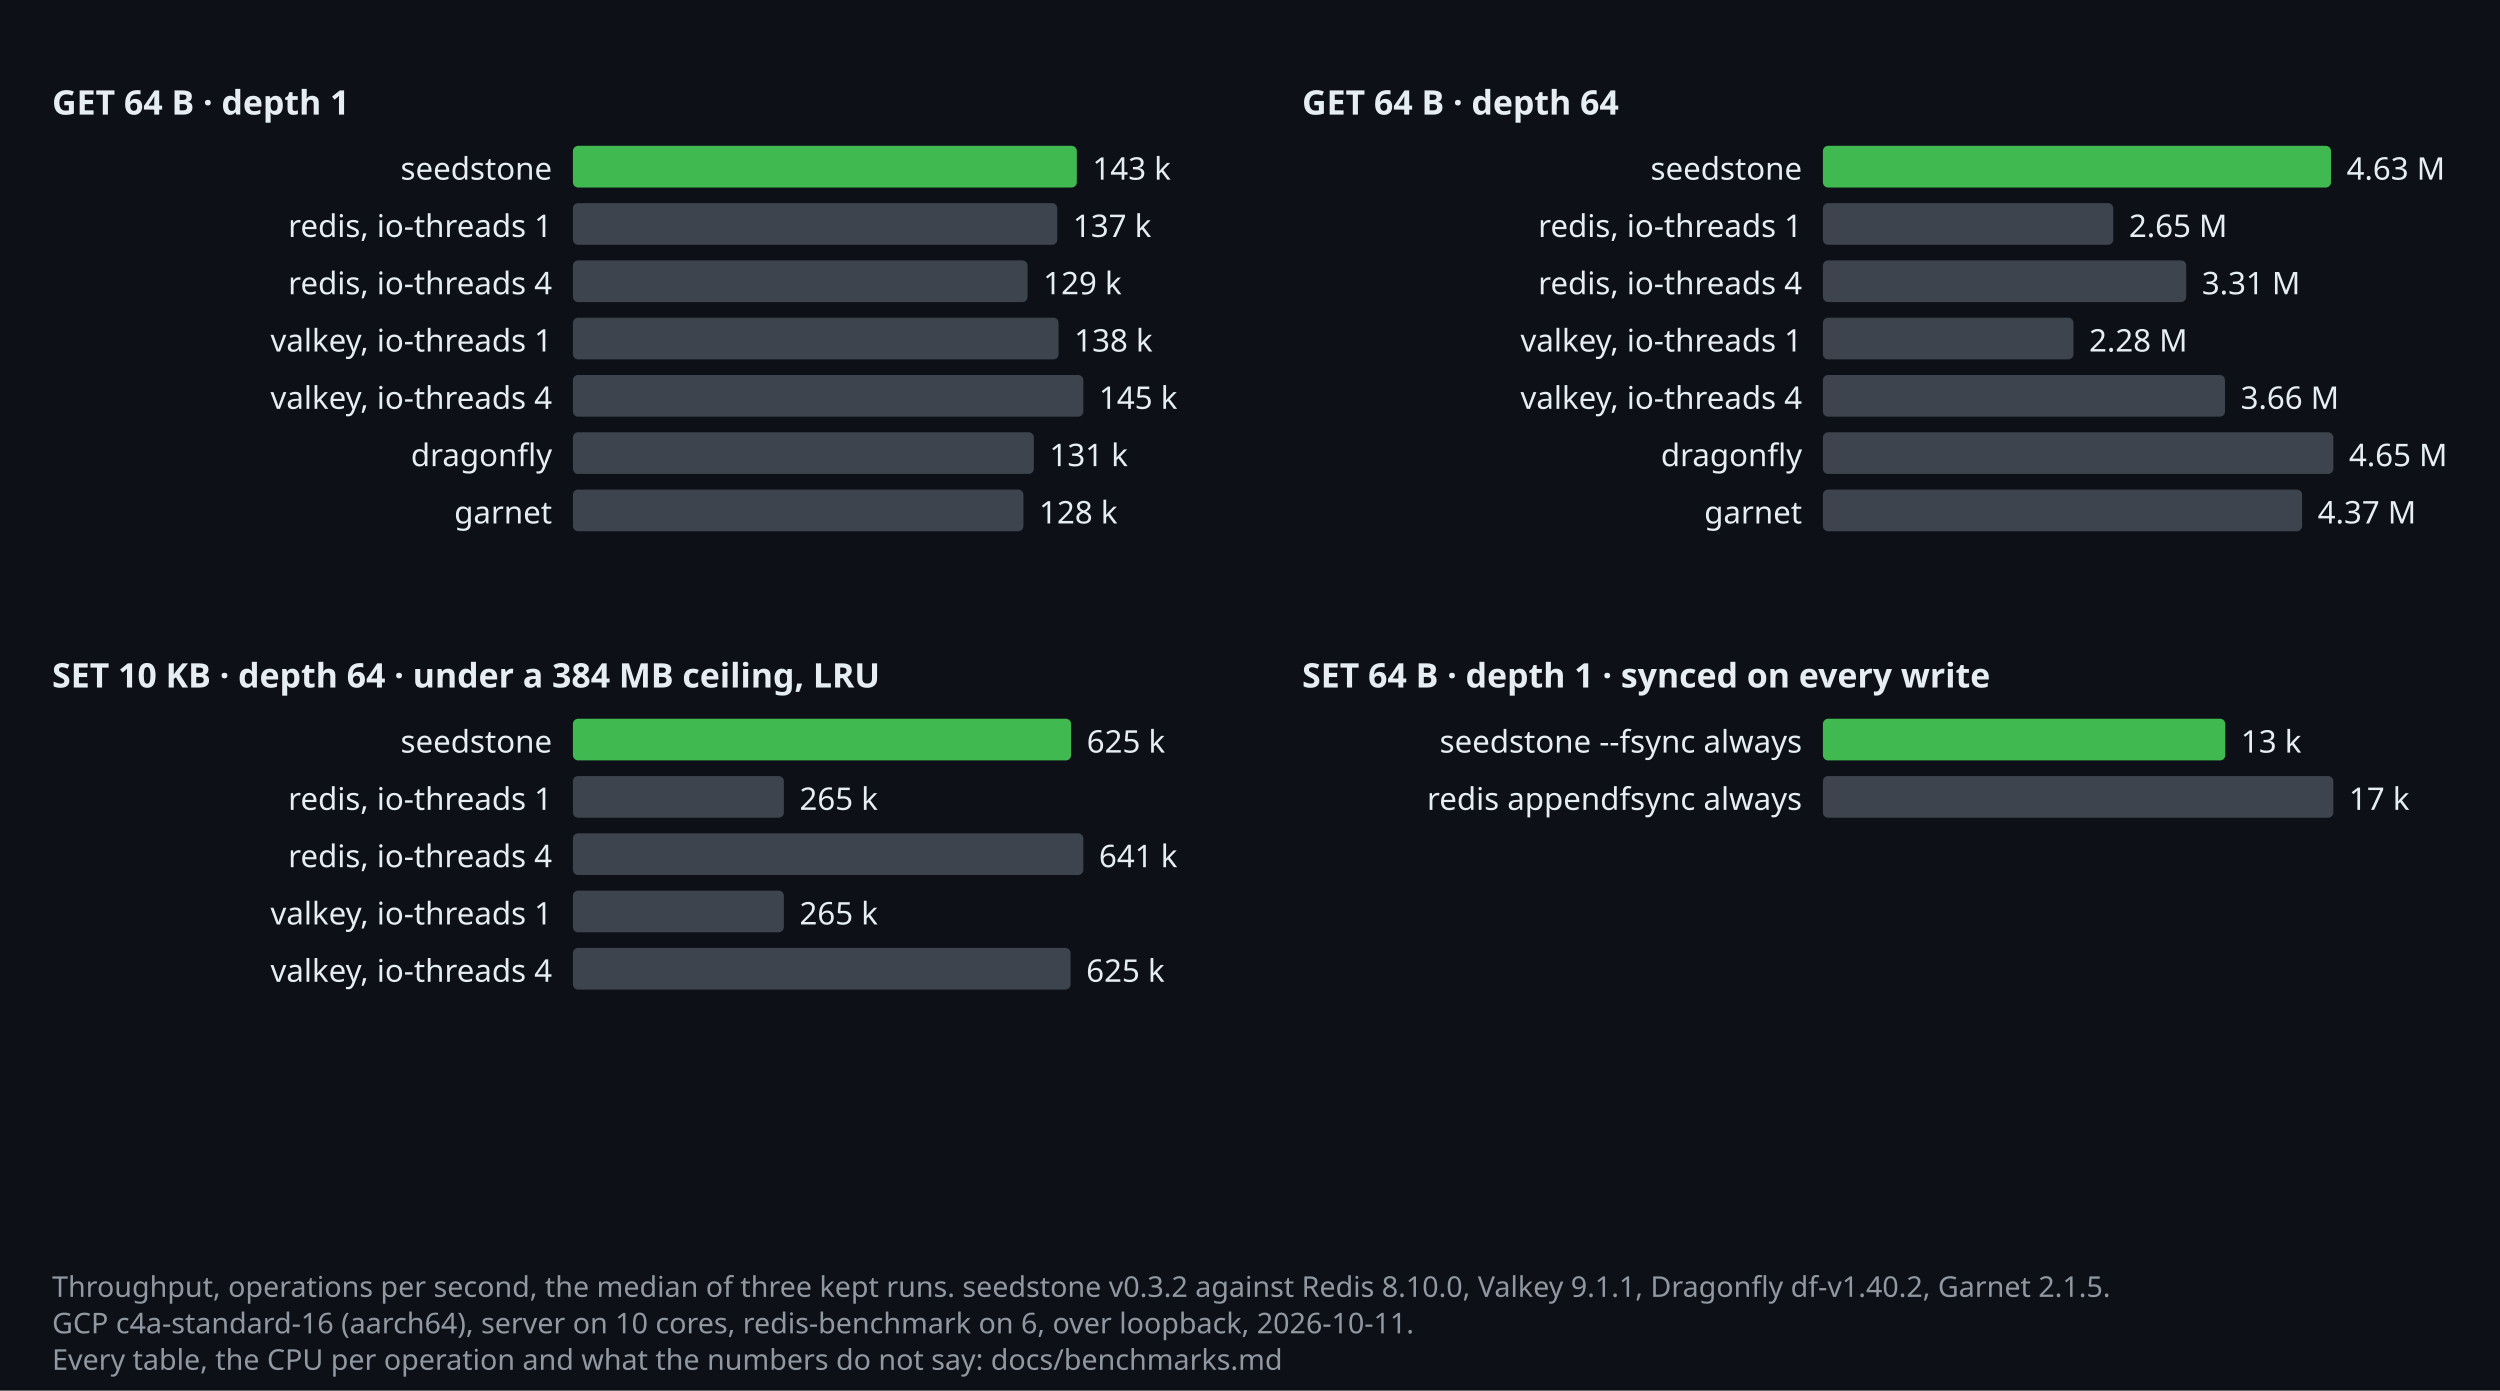
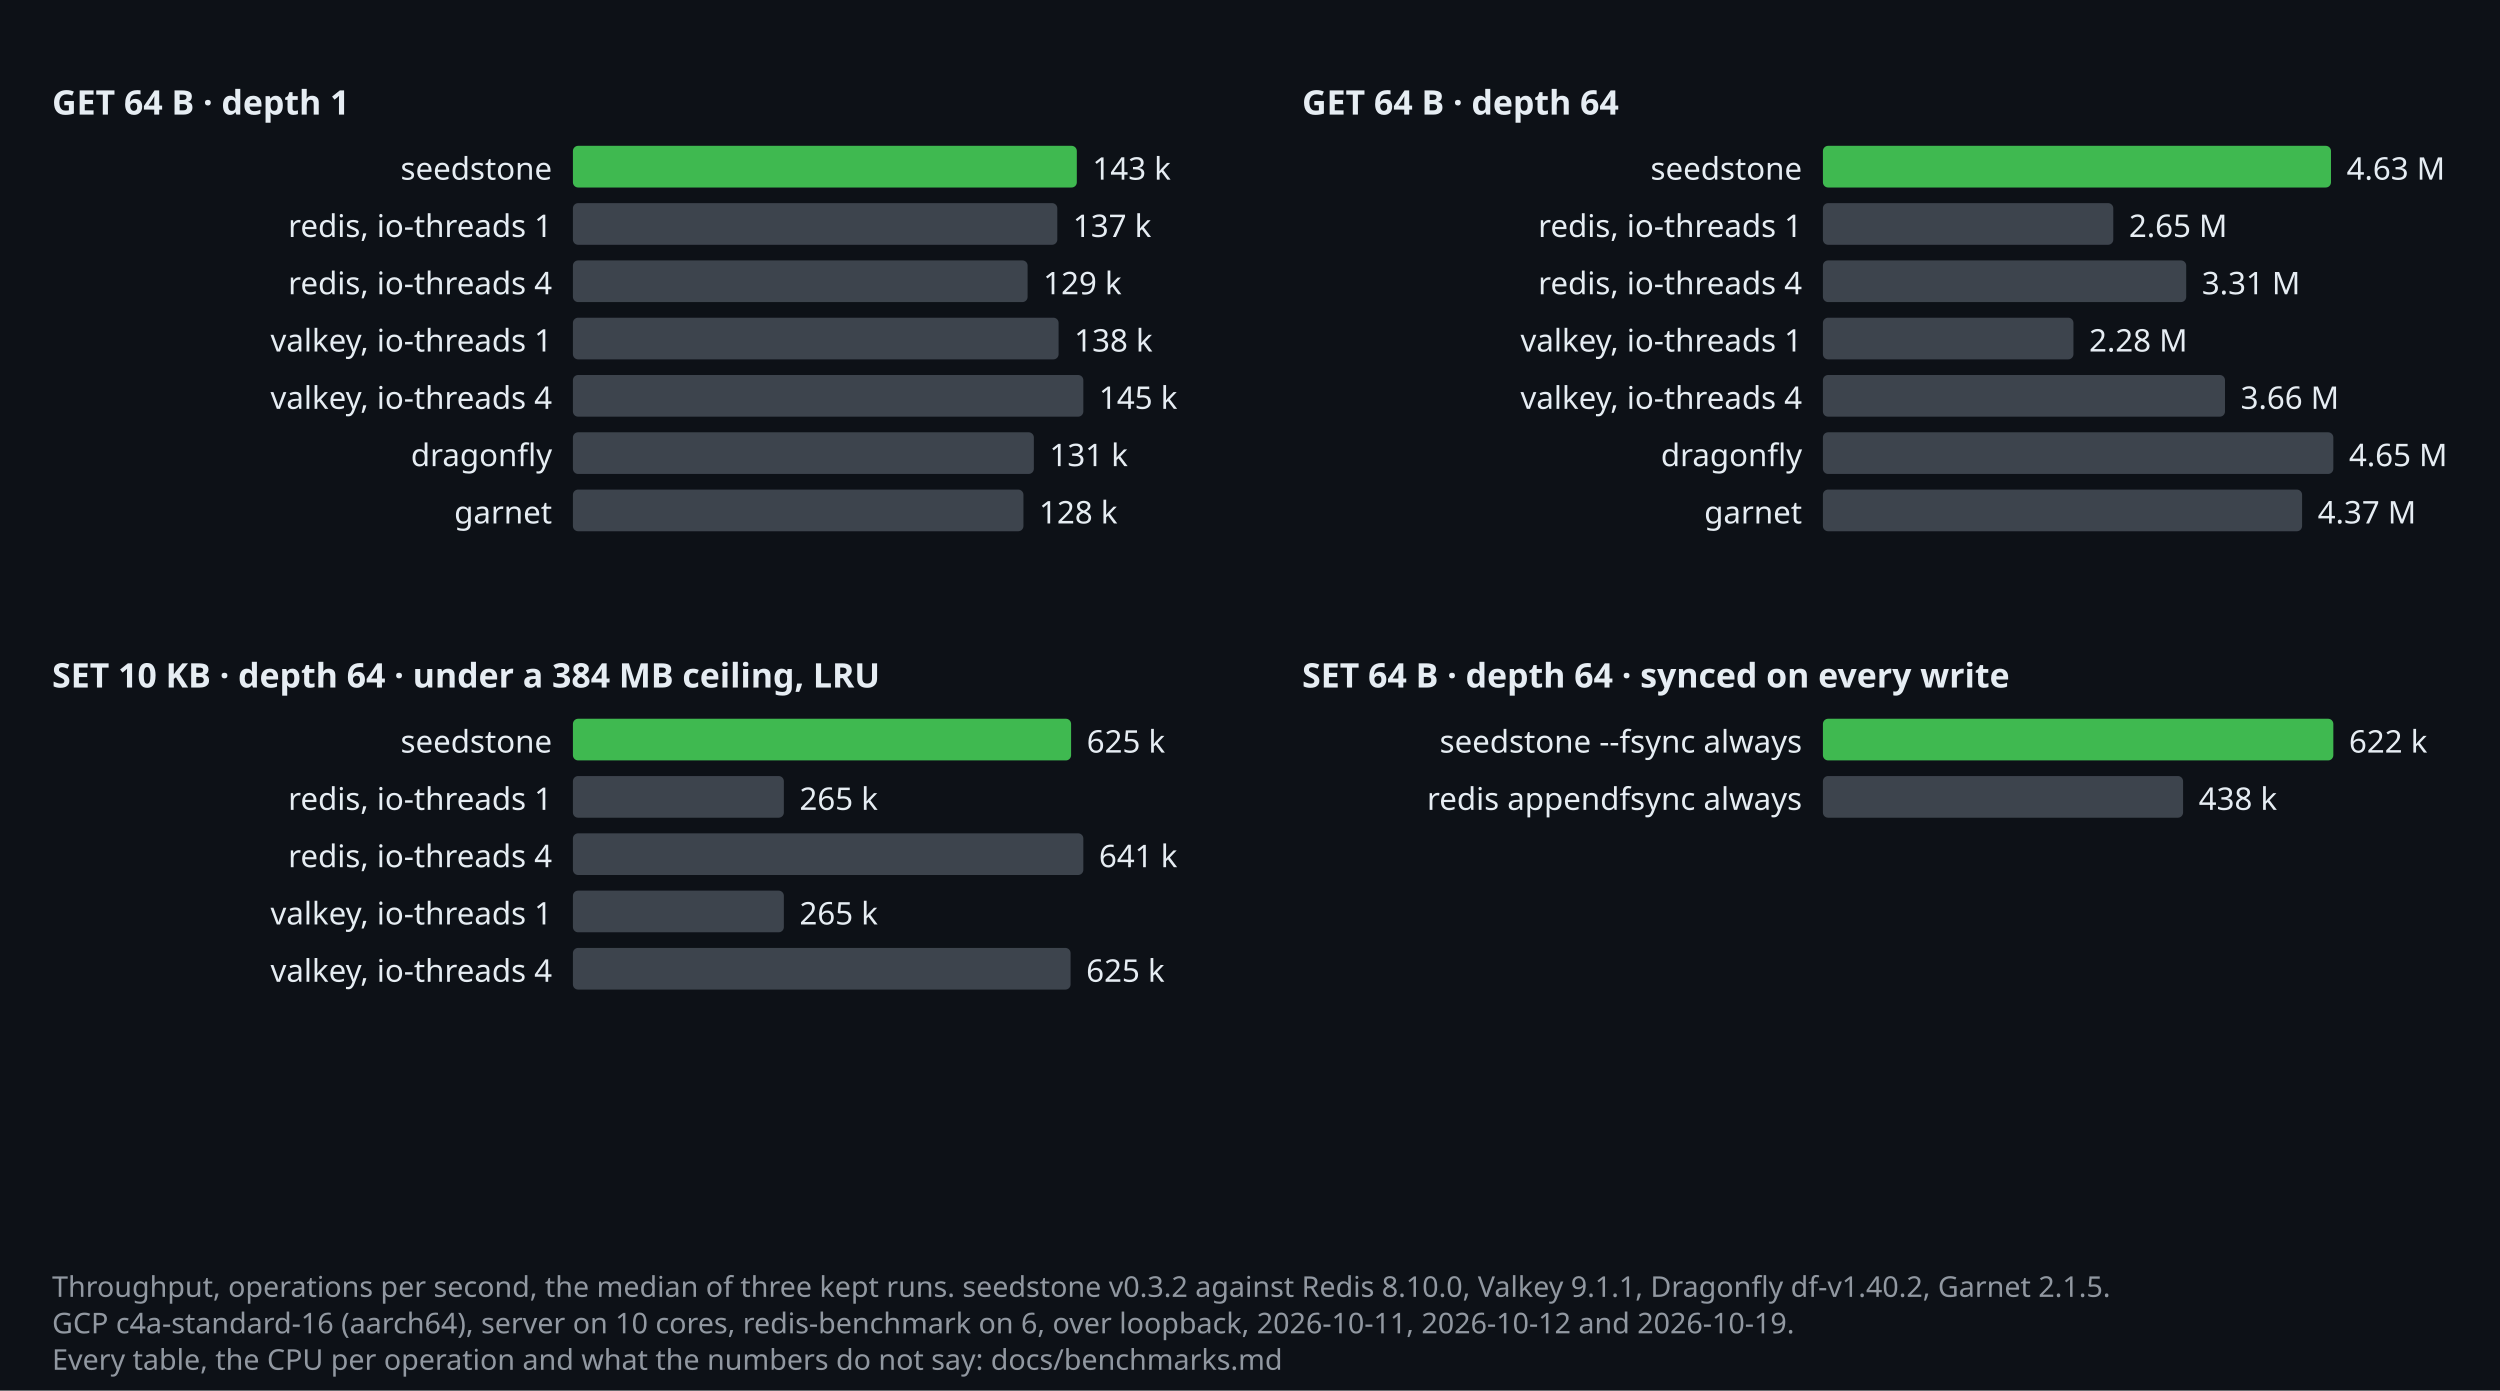
<svg xmlns="http://www.w3.org/2000/svg" width="960" height="534" viewBox="0 0 960 534" role="img" aria-label="Benchmark throughput, seedstone v0.3.2">
  <style>.t{font:600 13px ui-sans-serif,system-ui,sans-serif;fill:#e6edf3}.l,.v,.m{font:12px ui-sans-serif,system-ui,sans-serif;fill:#e6edf3}.m,.c{fill:#9198a1}.c{font:11px ui-sans-serif,system-ui,sans-serif}</style>
  <rect width="960" height="534" fill="#0d1117" />
  <text x="20" y="44" class="t">GET 64 B · depth 1</text>
  <text x="212" y="69" class="l" text-anchor="end">seedstone</text>
  <rect x="220" y="56" width="193.5" height="16" rx="2" fill="#3fb950" />
  <text x="419.5" y="69" class="v">143 k</text>
  <text x="212" y="91" class="l" text-anchor="end">redis, io-threads 1</text>
  <rect x="220" y="78" width="186.0" height="16" rx="2" fill="#3d444d" />
  <text x="412.0" y="91" class="v">137 k</text>
  <text x="212" y="113" class="l" text-anchor="end">redis, io-threads 4</text>
  <rect x="220" y="100" width="174.6" height="16" rx="2" fill="#3d444d" />
  <text x="400.6" y="113" class="v">129 k</text>
  <text x="212" y="135" class="l" text-anchor="end">valkey, io-threads 1</text>
  <rect x="220" y="122" width="186.5" height="16" rx="2" fill="#3d444d" />
  <text x="412.5" y="135" class="v">138 k</text>
  <text x="212" y="157" class="l" text-anchor="end">valkey, io-threads 4</text>
  <rect x="220" y="144" width="196.0" height="16" rx="2" fill="#3d444d" />
  <text x="422.0" y="157" class="v">145 k</text>
  <text x="212" y="179" class="l" text-anchor="end">dragonfly</text>
  <rect x="220" y="166" width="177.0" height="16" rx="2" fill="#3d444d" />
  <text x="403.0" y="179" class="v">131 k</text>
  <text x="212" y="201" class="l" text-anchor="end">garnet</text>
  <rect x="220" y="188" width="173.0" height="16" rx="2" fill="#3d444d" />
  <text x="399.0" y="201" class="v">128 k</text>
  <text x="500" y="44" class="t">GET 64 B · depth 64</text>
  <text x="692" y="69" class="l" text-anchor="end">seedstone</text>
  <rect x="700" y="56" width="195.1" height="16" rx="2" fill="#3fb950" />
  <text x="901.1" y="69" class="v">4.63 M</text>
  <text x="692" y="91" class="l" text-anchor="end">redis, io-threads 1</text>
  <rect x="700" y="78" width="111.5" height="16" rx="2" fill="#3d444d" />
  <text x="817.5" y="91" class="v">2.65 M</text>
  <text x="692" y="113" class="l" text-anchor="end">redis, io-threads 4</text>
  <rect x="700" y="100" width="139.5" height="16" rx="2" fill="#3d444d" />
  <text x="845.5" y="113" class="v">3.31 M</text>
  <text x="692" y="135" class="l" text-anchor="end">valkey, io-threads 1</text>
  <rect x="700" y="122" width="96.2" height="16" rx="2" fill="#3d444d" />
  <text x="802.2" y="135" class="v">2.28 M</text>
  <text x="692" y="157" class="l" text-anchor="end">valkey, io-threads 4</text>
  <rect x="700" y="144" width="154.4" height="16" rx="2" fill="#3d444d" />
  <text x="860.4" y="157" class="v">3.66 M</text>
  <text x="692" y="179" class="l" text-anchor="end">dragonfly</text>
  <rect x="700" y="166" width="196.0" height="16" rx="2" fill="#3d444d" />
  <text x="902.0" y="179" class="v">4.65 M</text>
  <text x="692" y="201" class="l" text-anchor="end">garnet</text>
  <rect x="700" y="188" width="184.0" height="16" rx="2" fill="#3d444d" />
  <text x="890.0" y="201" class="v">4.37 M</text>
  <text x="20" y="264" class="t">SET 10 KB · depth 64 · under a 384 MB ceiling, LRU</text>
  <text x="212" y="289" class="l" text-anchor="end">seedstone</text>
  <rect x="220" y="276" width="191.3" height="16" rx="2" fill="#3fb950" />
  <text x="417.3" y="289" class="v">625 k</text>
  <text x="212" y="311" class="l" text-anchor="end">redis, io-threads 1</text>
  <rect x="220" y="298" width="81.0" height="16" rx="2" fill="#3d444d" />
  <text x="307.0" y="311" class="v">265 k</text>
  <text x="212" y="333" class="l" text-anchor="end">redis, io-threads 4</text>
  <rect x="220" y="320" width="196.0" height="16" rx="2" fill="#3d444d" />
  <text x="422.0" y="333" class="v">641 k</text>
  <text x="212" y="355" class="l" text-anchor="end">valkey, io-threads 1</text>
  <rect x="220" y="342" width="81.0" height="16" rx="2" fill="#3d444d" />
  <text x="307.0" y="355" class="v">265 k</text>
  <text x="212" y="377" class="l" text-anchor="end">valkey, io-threads 4</text>
  <rect x="220" y="364" width="191.1" height="16" rx="2" fill="#3d444d" />
  <text x="417.1" y="377" class="v">625 k</text>
-   <text x="500" y="264" class="t">SET 64 B · depth 1 · synced on every write</text>
+   <text x="500" y="264" class="t">SET 64 B · depth 64 · synced on every write</text>
  <text x="692" y="289" class="l" text-anchor="end">seedstone --fsync always</text>
-   <rect x="700" y="276" width="154.5" height="16" rx="2" fill="#3fb950" />
-   <text x="860.5" y="289" class="v">13 k</text>
+   <rect x="700" y="276" width="196.0" height="16" rx="2" fill="#3fb950" />
+   <text x="902.0" y="289" class="v">622 k</text>
  <text x="692" y="311" class="l" text-anchor="end">redis appendfsync always</text>
-   <rect x="700" y="298" width="196.0" height="16" rx="2" fill="#3d444d" />
-   <text x="902.0" y="311" class="v">17 k</text>
+   <rect x="700" y="298" width="138.3" height="16" rx="2" fill="#3d444d" />
+   <text x="844.3" y="311" class="v">438 k</text>
  <text x="20" y="498" class="c">Throughput, operations per second, the median of three kept runs. seedstone v0.3.2 against Redis 8.10.0, Valkey 9.1.1, Dragonfly df-v1.40.2, Garnet 2.1.5.</text>
-   <text x="20" y="512" class="c">GCP c4a-standard-16 (aarch64), server on 10 cores, redis-benchmark on 6, over loopback, 2026-10-11.</text>
+   <text x="20" y="512" class="c">GCP c4a-standard-16 (aarch64), server on 10 cores, redis-benchmark on 6, over loopback, 2026-10-11, 2026-10-12 and 2026-10-19.</text>
  <text x="20" y="526" class="c">Every table, the CPU per operation and what the numbers do not say: docs/benchmarks.md</text>
</svg>
